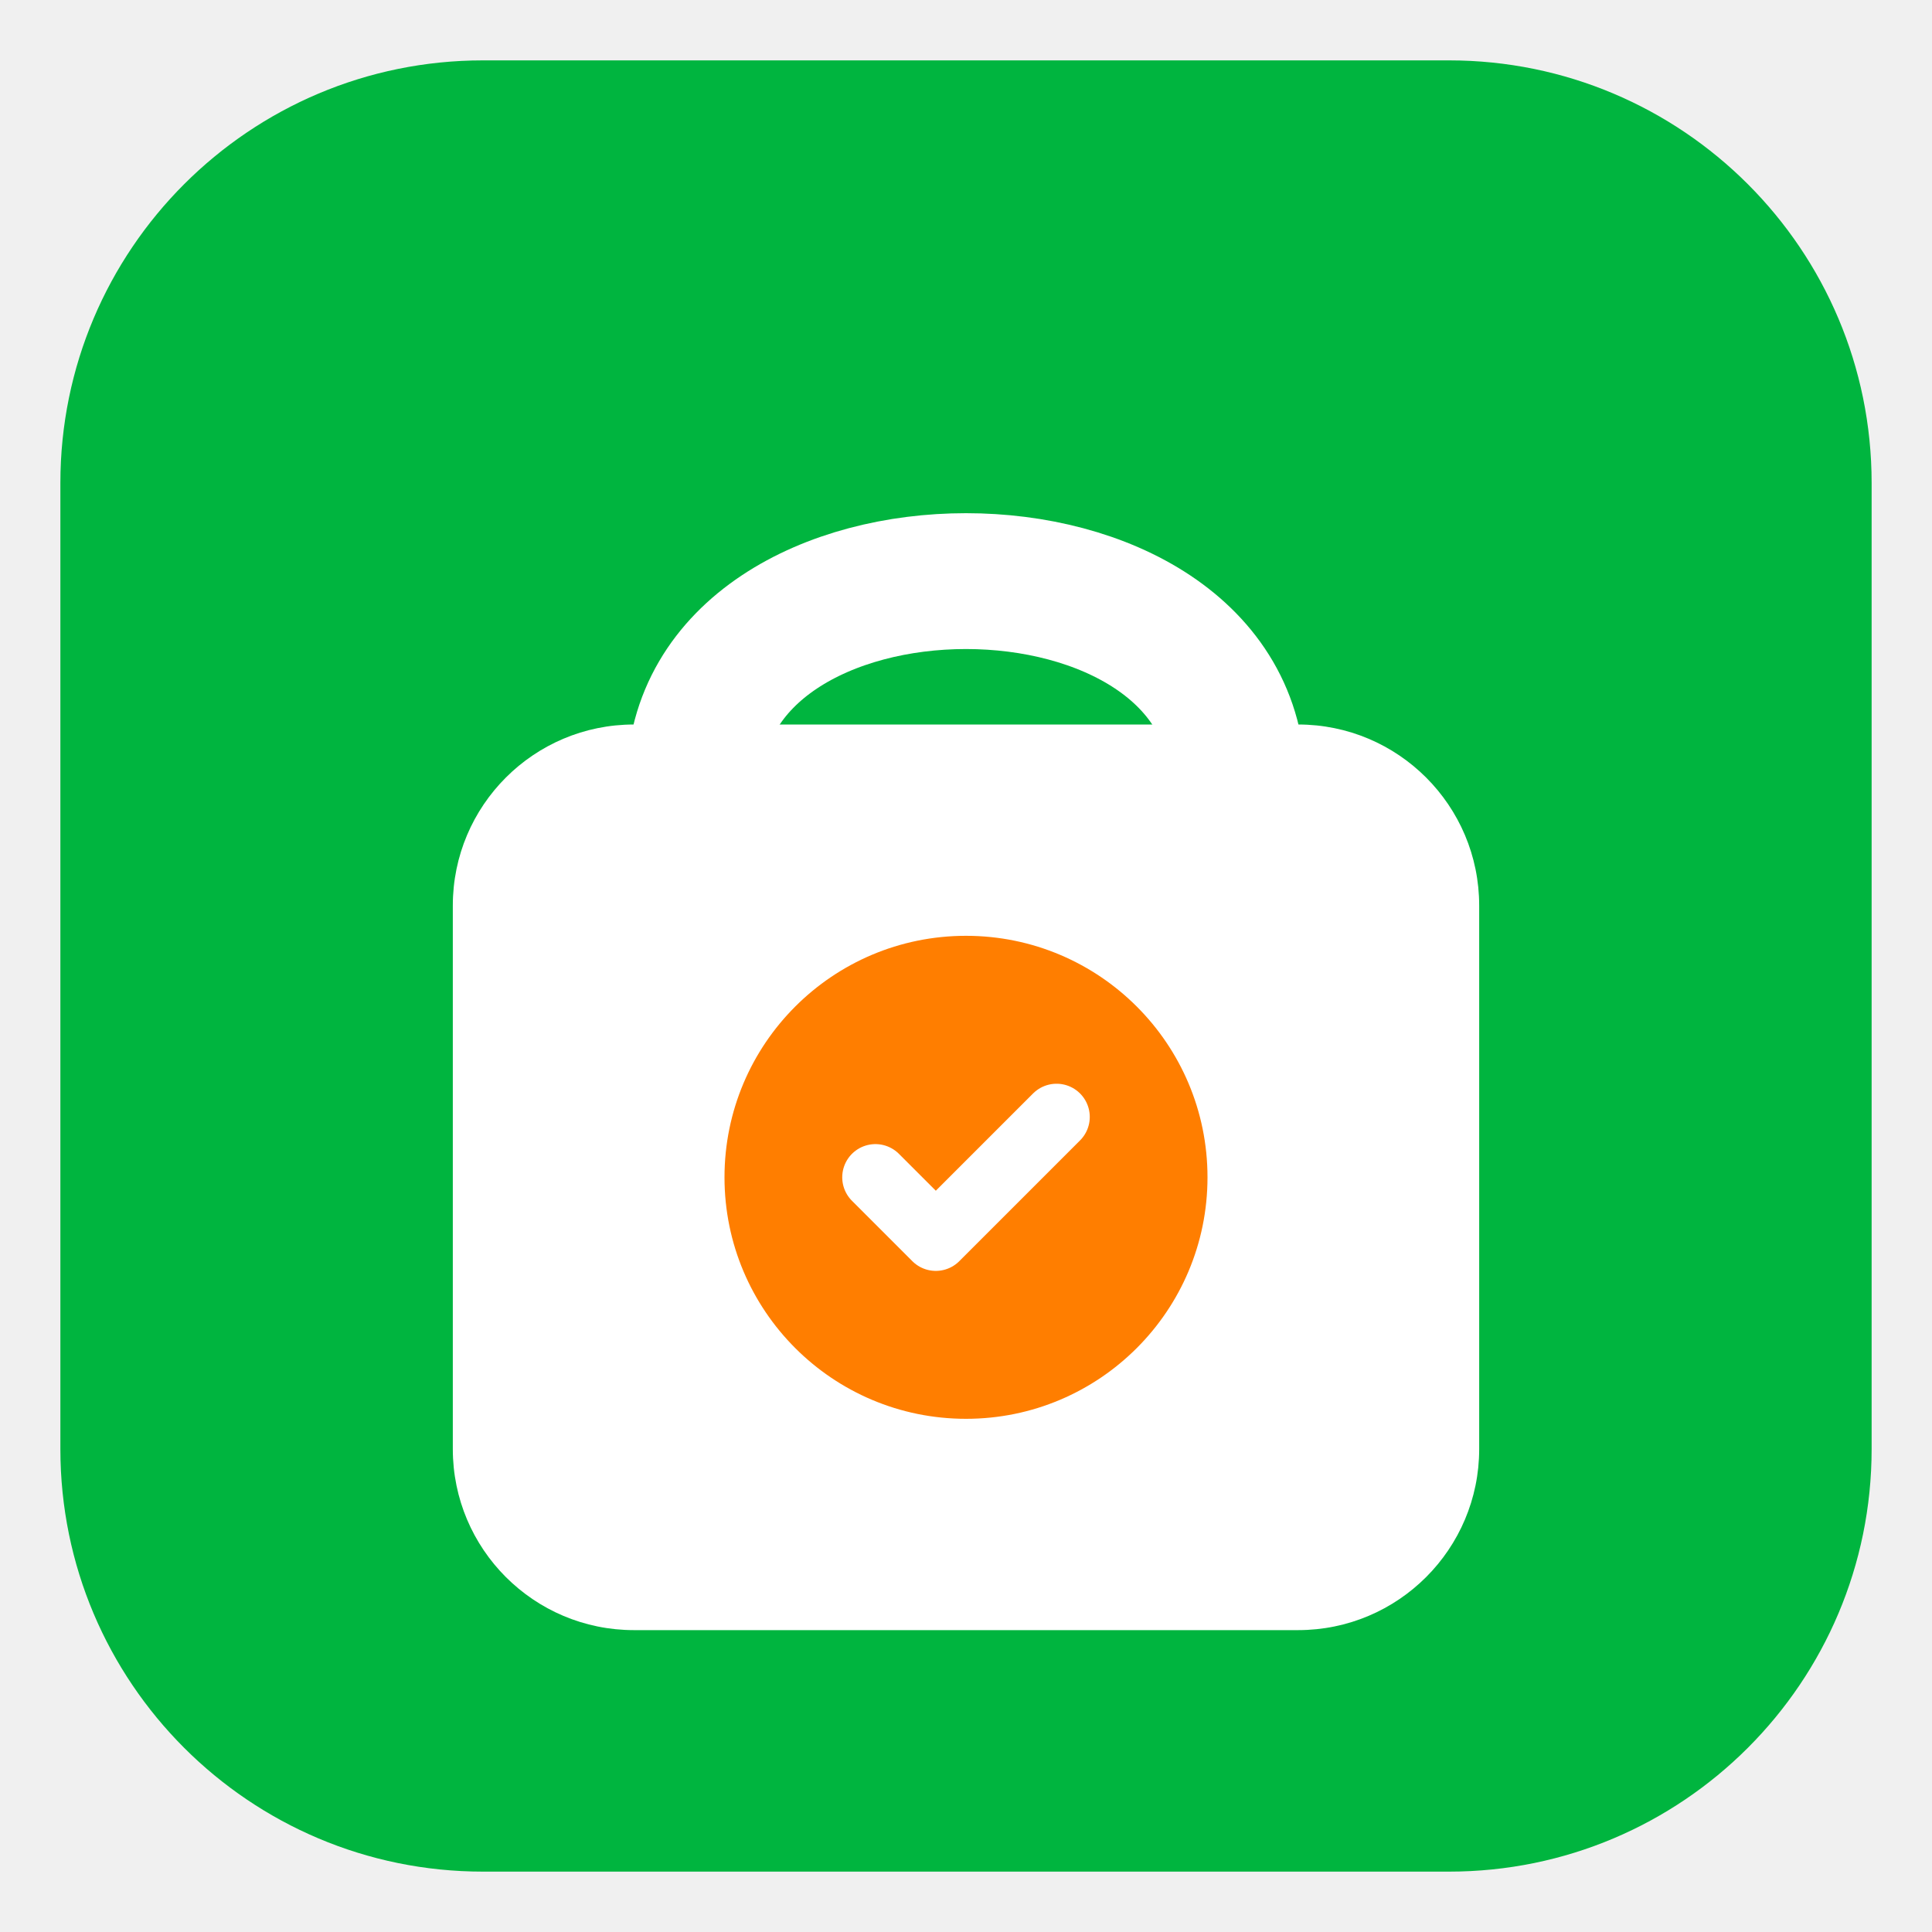
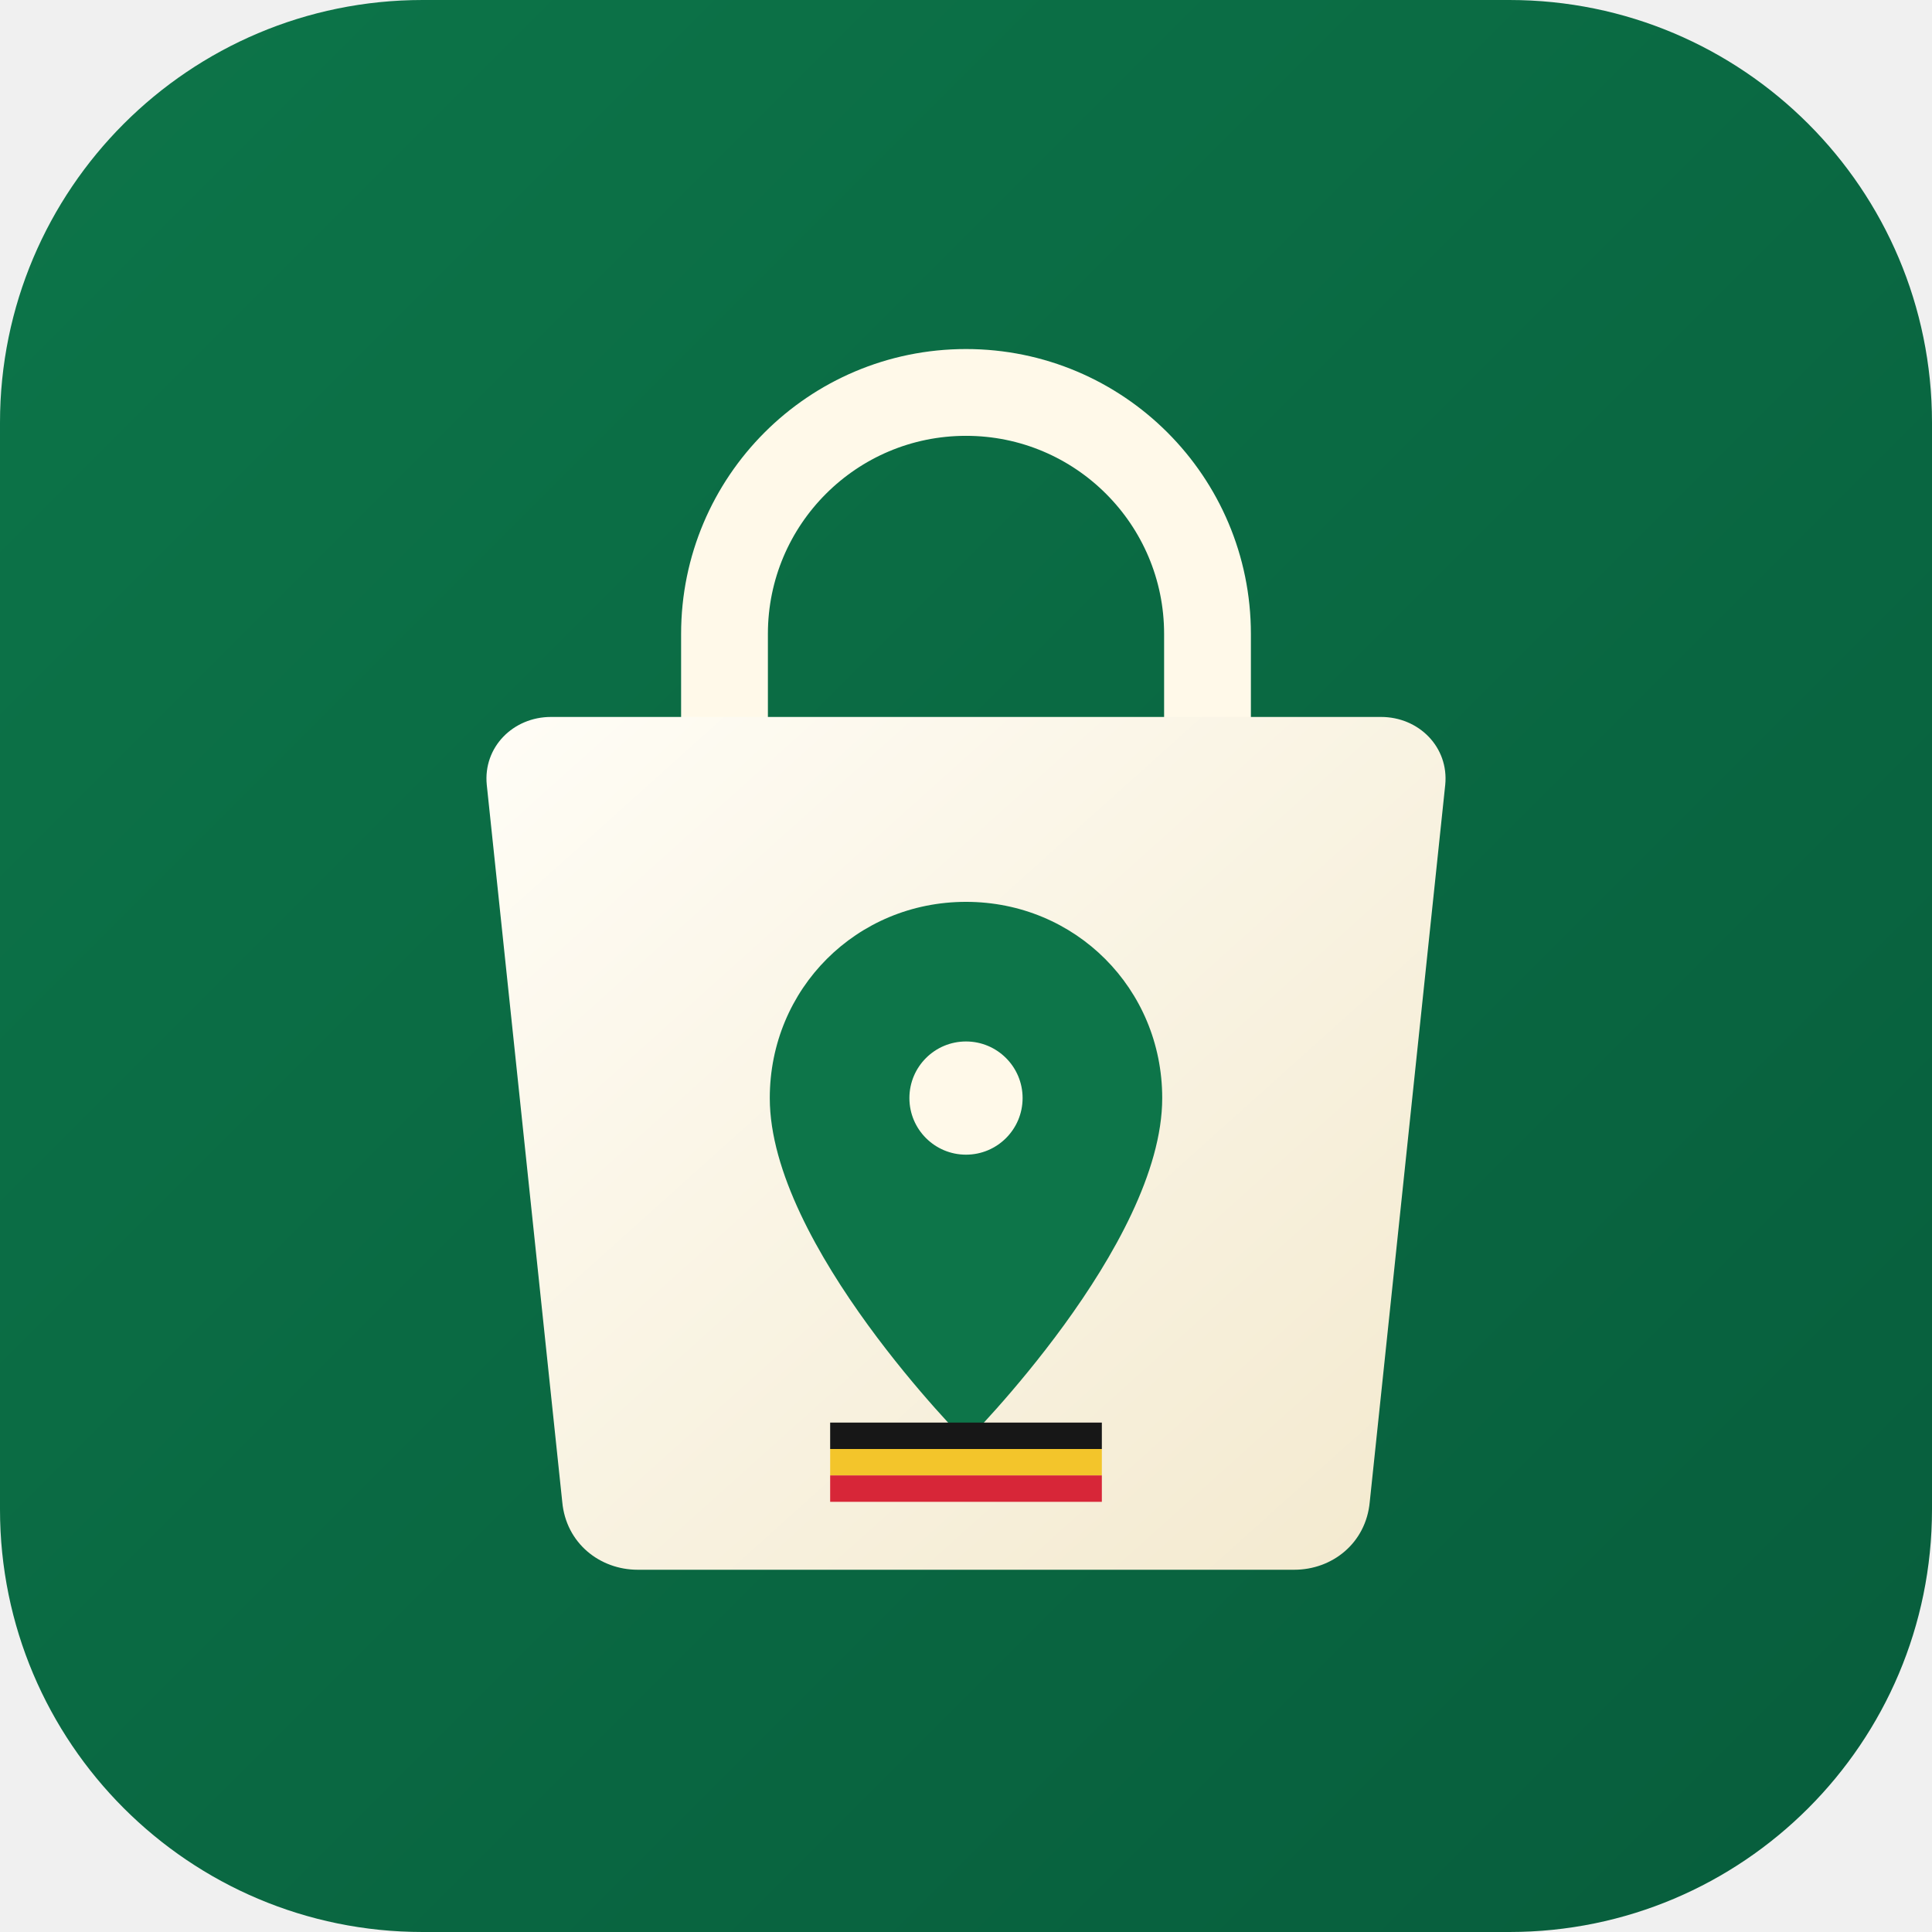
- <svg xmlns="http://www.w3.org/2000/svg" viewBox="0 0 64 64" width="64" height="64">
-   <rect x="2" y="2" width="60" height="60" rx="14" fill="#00B53F" />
-   <path d="M 23 26 C 23 17, 41 17, 41 26" fill="none" stroke="#FFFFFF" stroke-width="4.5" stroke-linecap="round" />
-   <rect x="15" y="24" width="34" height="30" rx="6" fill="#FFFFFF" />
-   <circle cx="32" cy="39" r="8" fill="#FF7E00" />
-   <path d="M 29 39 L 31 41 L 35 37" fill="none" stroke="#FFFFFF" stroke-width="2.2" stroke-linecap="round" stroke-linejoin="round" />
+ <svg xmlns="http://www.w3.org/2000/svg" viewBox="0 0 512 512" role="img" aria-label="ShopLocal UG">
+   <defs>
+     <linearGradient id="background" x1="0" y1="0" x2="1" y2="1">
+       <stop offset="0" stop-color="#0D7549" />
+       <stop offset="1" stop-color="#075D3C" />
+     </linearGradient>
+     <linearGradient id="bag" x1="0" y1="0" x2="1" y2="1">
+       <stop offset="0" stop-color="#FFFDF6" />
+       <stop offset="1" stop-color="#F3E9CE" />
+     </linearGradient>
+   </defs>
+   <rect width="512" height="512" rx="112" fill="url(#background)" />
+   <path d="M192 202v-34a64 64 0 0 1 128 0v34" fill="none" stroke="#FFF9E9" stroke-linecap="round" stroke-width="23" />
+   <path d="M146 190h220c10 0 18 8 17 18l-20 190c-1 11-10 18-20 18H169c-10 0-19-7-20-18l-20-190c-1-10 7-18 17-18Z" fill="url(#bag)" />
+   <path d="M256 239c-29 0-52 23-52 52 0 39 52 91 52 91s52-52 52-91c0-29-23-52-52-52Z" fill="#0D7549" />
+   <circle cx="256" cy="291" r="15" fill="#FFF9E9" />
+   <path d="M220 377h72v7h-72z" fill="#171717" />
+   <path d="M220 384h72v7h-72z" fill="#F3C52B" />
+   <path d="M220 391h72v7h-72z" fill="#D72638" />
</svg>
